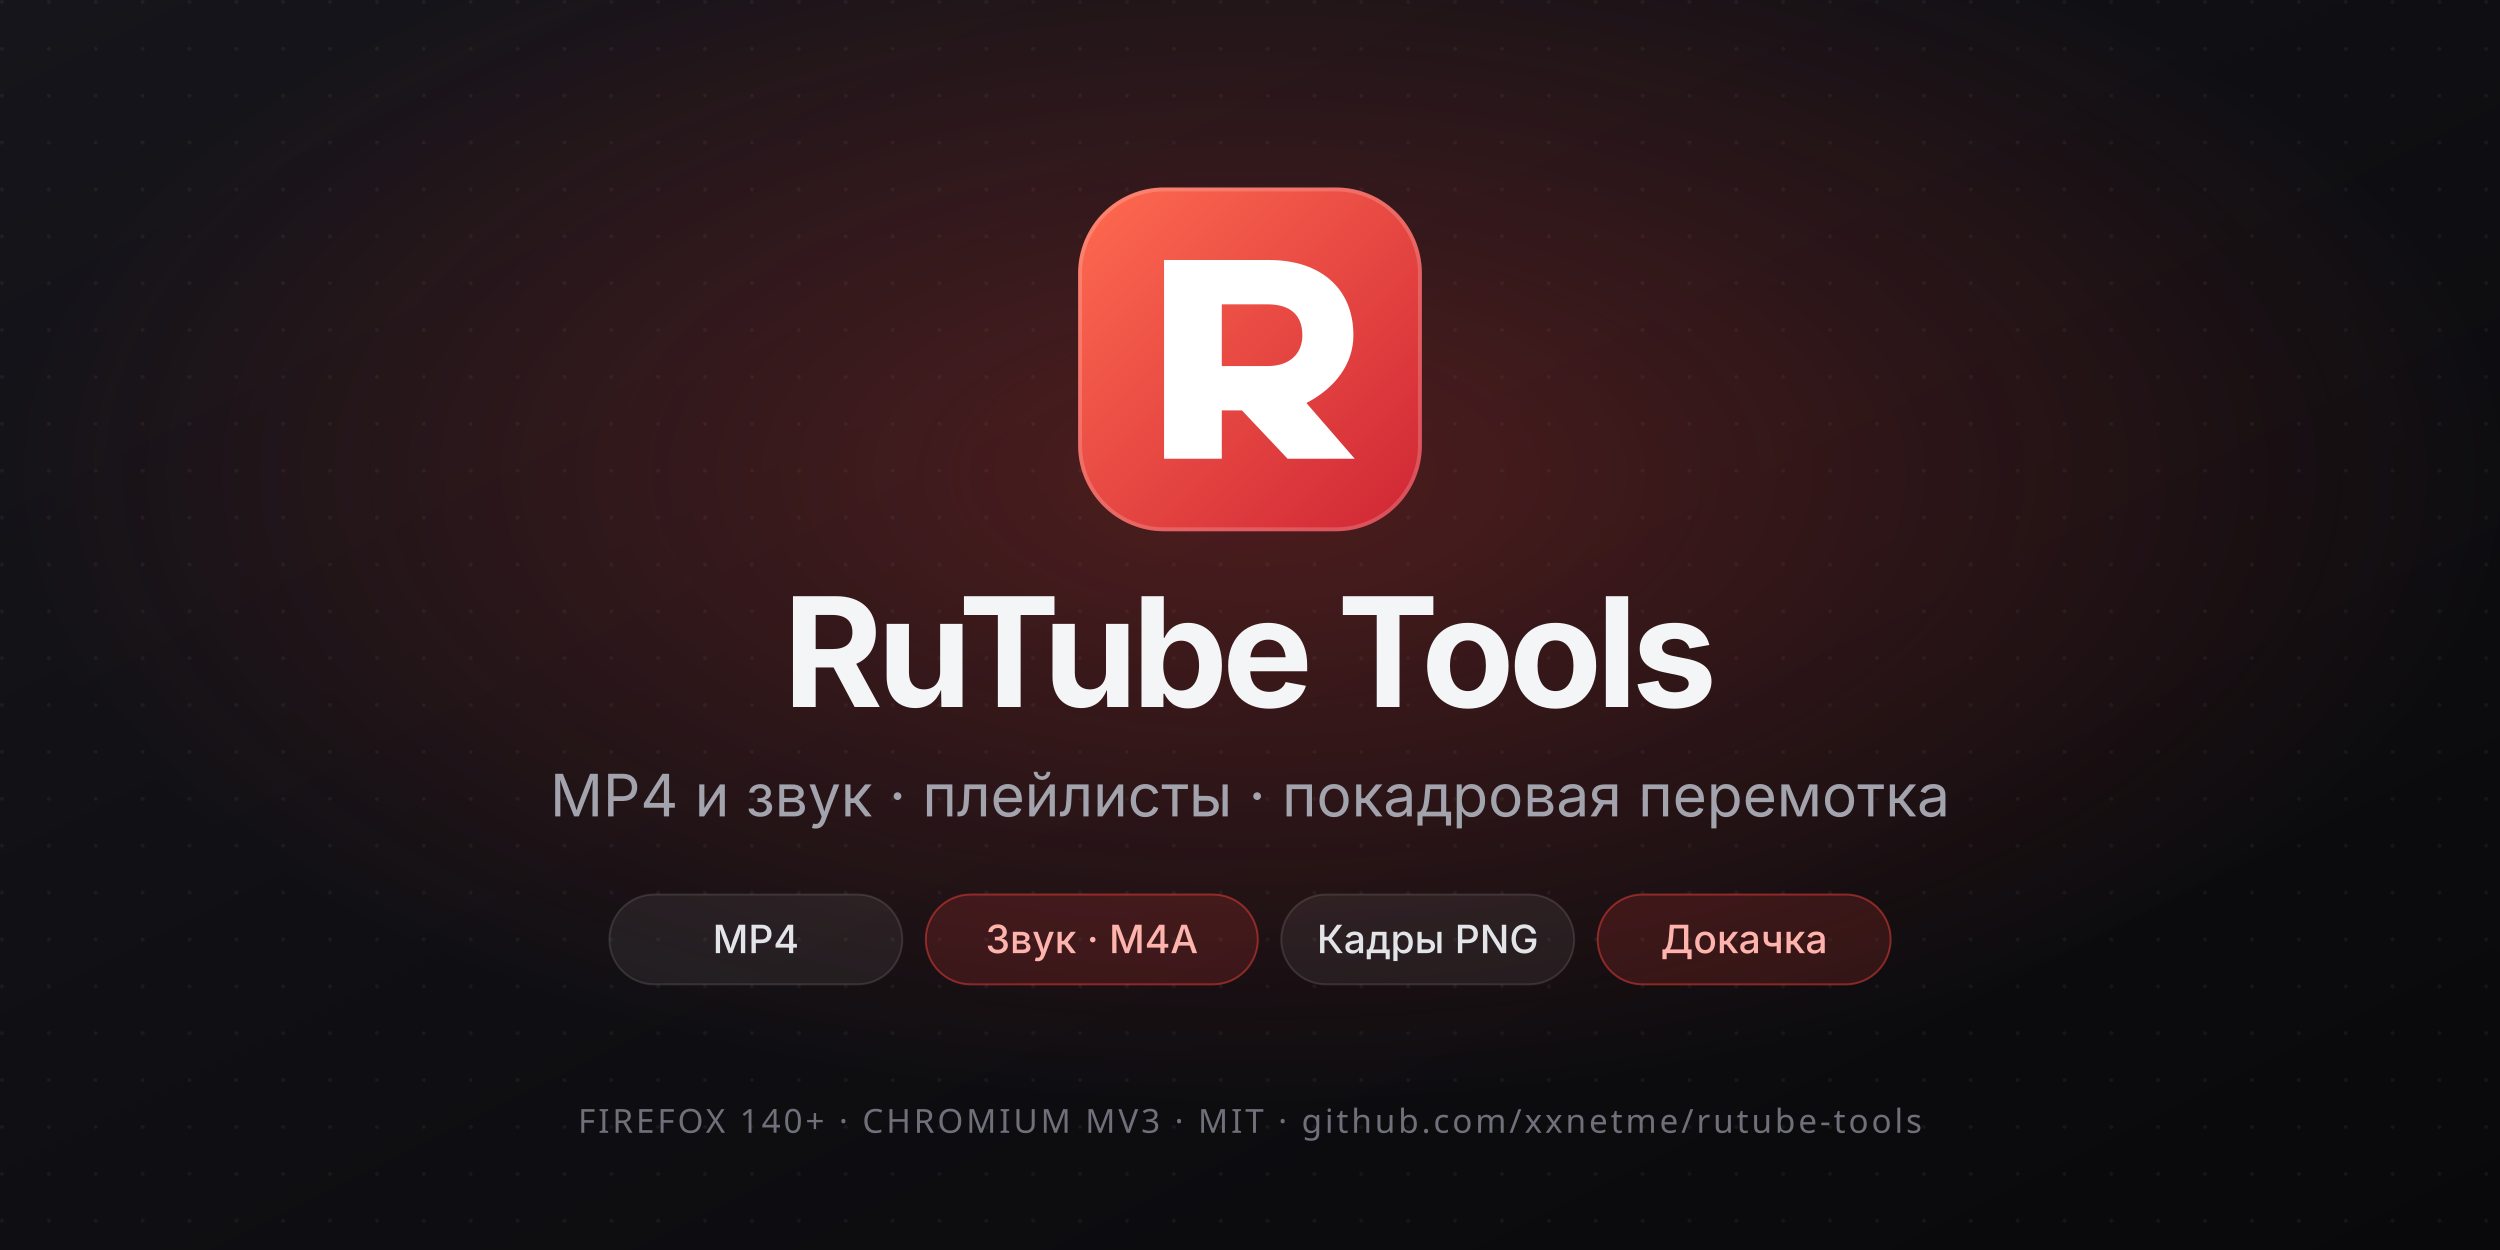
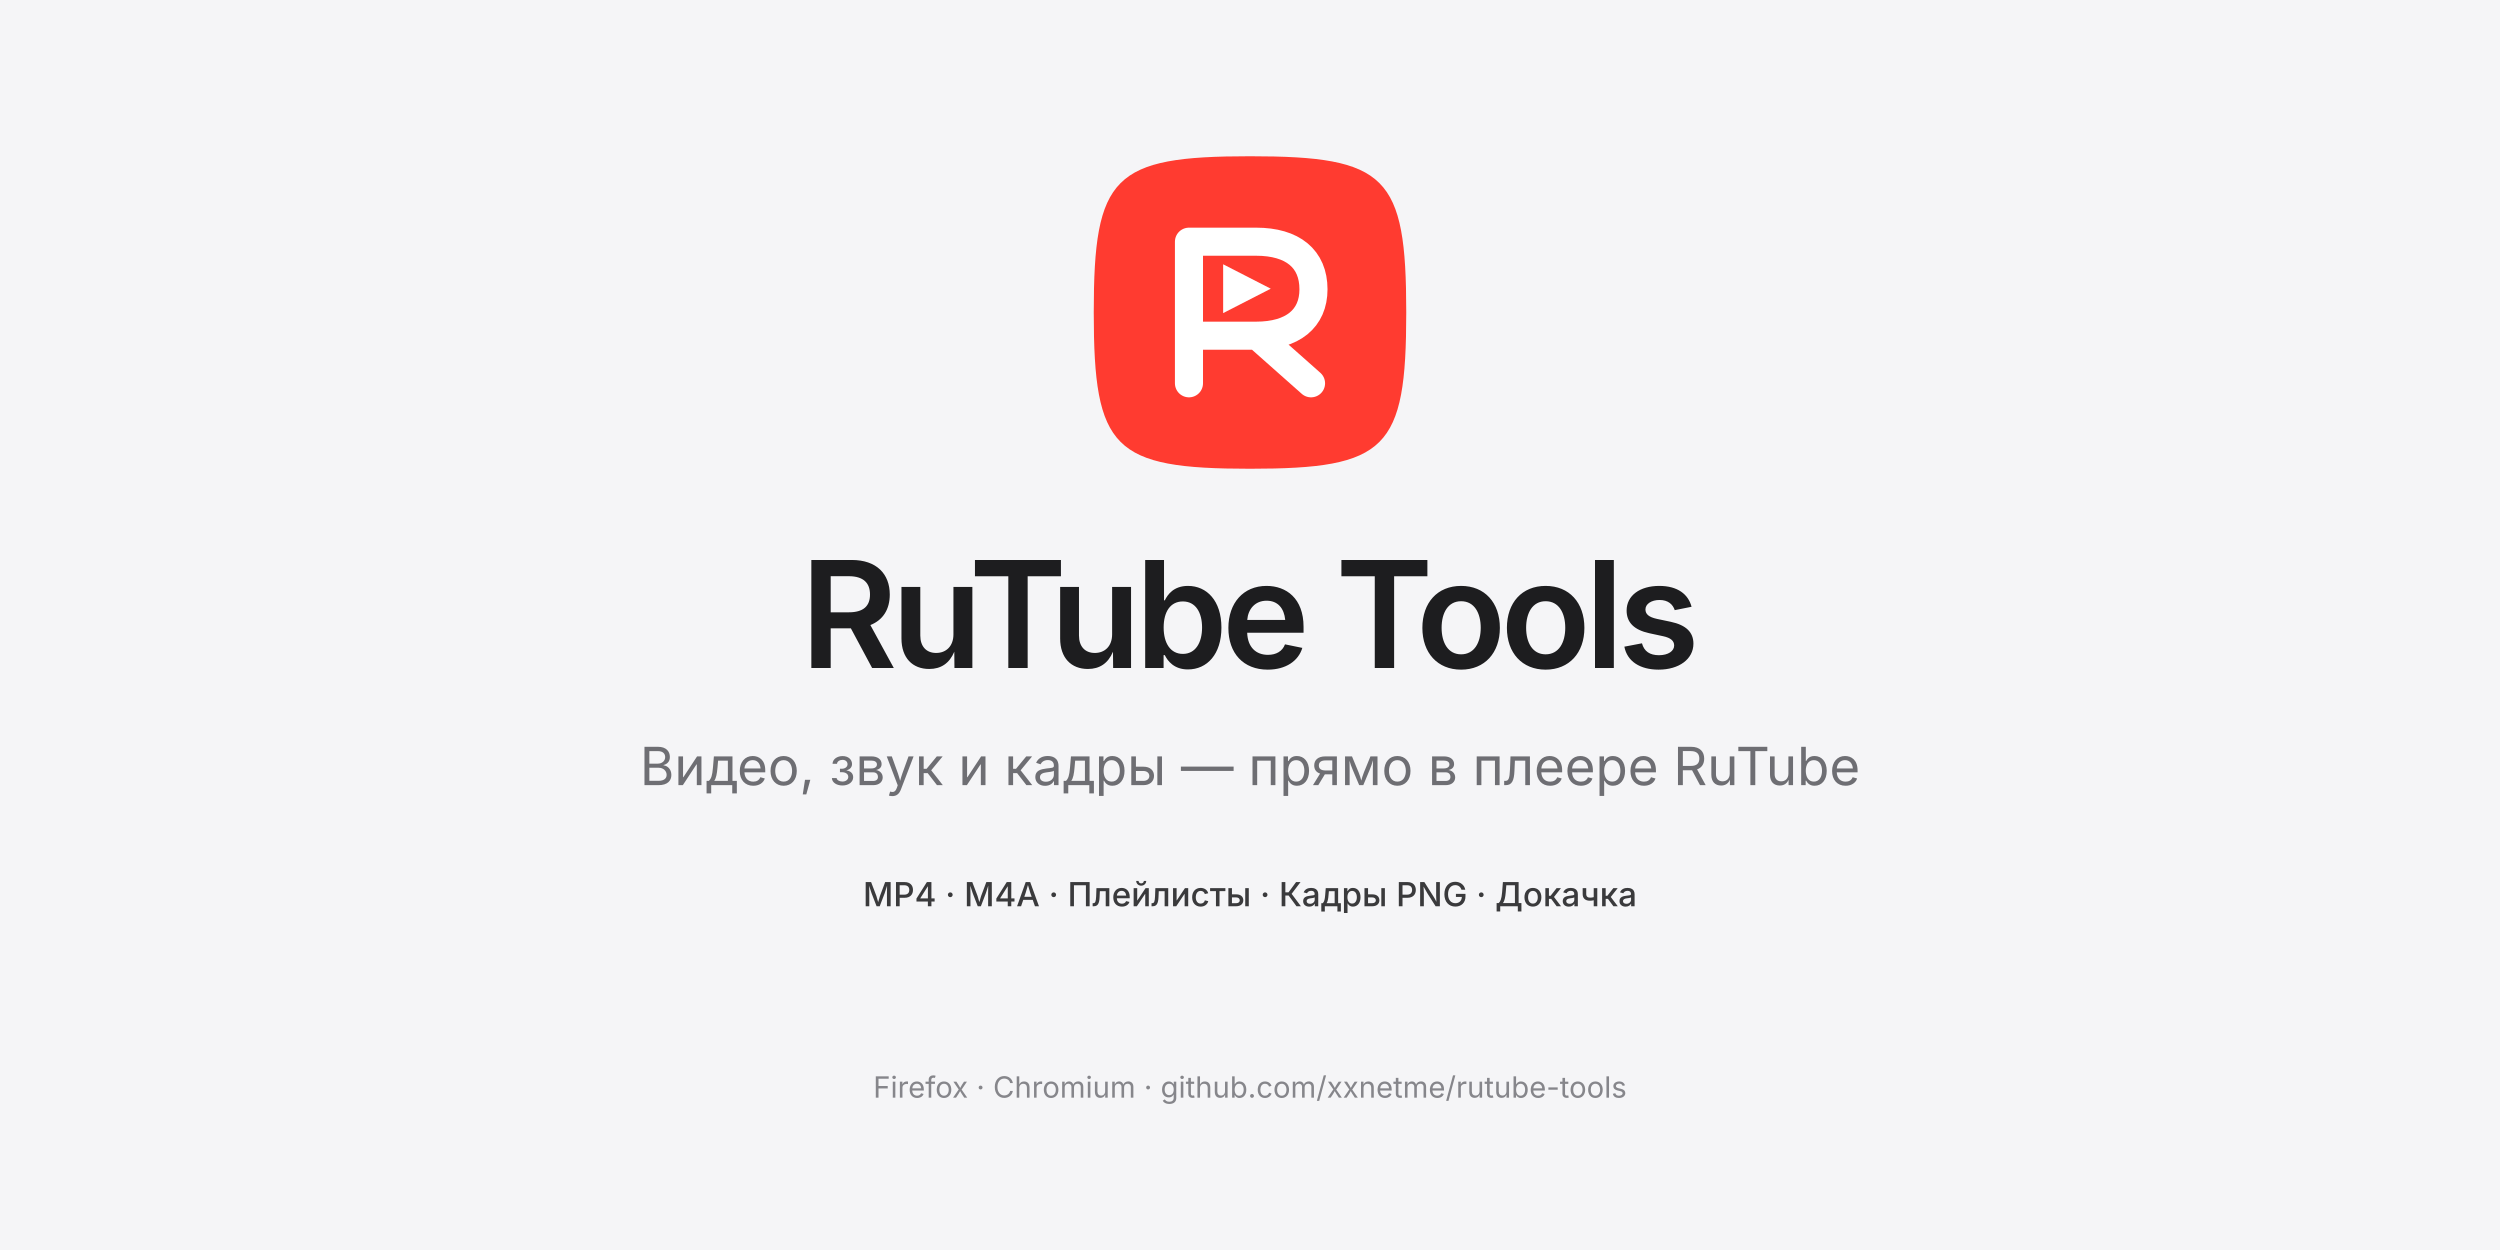
- <svg xmlns="http://www.w3.org/2000/svg" width="1280" height="640" viewBox="0 0 1280 640" role="img" aria-label="RuTube Tools">
-   <defs>
-     <linearGradient id="bg" x1="0" y1="0" x2="1" y2="1">
-       <stop offset="0" stop-color="#15151b" />
-       <stop offset="1" stop-color="#09090b" />
-     </linearGradient>
-     <radialGradient id="glow" cx="0.5" cy="0.38" r="0.5">
-       <stop offset="0" stop-color="#f2413a" stop-opacity="0.28" />
-       <stop offset="1" stop-color="#f2413a" stop-opacity="0" />
-     </radialGradient>
-     <linearGradient id="lg" x1="0" y1="0" x2="1" y2="1">
-       <stop offset="0" stop-color="#ff6b50" />
-       <stop offset="1" stop-color="#cf2635" />
-     </linearGradient>
-     <pattern id="dots" width="24" height="24" patternUnits="userSpaceOnUse">
-       <circle cx="1" cy="1" r="1" fill="#fff" fill-opacity="0.05" />
-     </pattern>
-   </defs>
-   <rect width="1280" height="640" fill="url(#bg)" />
-   <rect width="1280" height="640" fill="url(#dots)" />
-   <rect width="1280" height="640" fill="url(#glow)" />
-   <g transform="translate(552,96)">
-     <rect width="176" height="176" rx="44" fill="url(#lg)" />
-     <rect x="1" y="1" width="174" height="174" rx="43" fill="none" stroke="#fff" stroke-opacity="0.18" stroke-width="2" />
-     <path transform="scale(.34375)" fill="#fff" fill-rule="evenodd" d="M128 108V404H214V332H244L312 404H412L340 321C384 298 410 262 410 220C410 151 362 108 284 108H128ZM214 174H282C316 174 334 190 334 220C334 247 316 266 282 266H214V174Z" />
+ <svg xmlns="http://www.w3.org/2000/svg" width="1280" height="640" viewBox="0 0 1280 640" role="img" aria-label="RuTube Tools" font-family="Inter, -apple-system, BlinkMacSystemFont, 'Segoe UI', sans-serif">
+   <rect width="1280" height="640" fill="#f5f5f7" />
+   <g transform="translate(560 80) scale(.3125)">
+     <path fill="#ff3b30" d="M256 0C480 0 512 32 512 256C512 480 480 512 256 512C32 512 0 480 0 256C0 32 32 0 256 0Z" />
+     <path d="M156 372V140H266C326 140 360 168 360 218C360 266 326 294 266 294H156M268 294L356 372" fill="none" stroke="#fff" stroke-width="46" stroke-linecap="round" stroke-linejoin="round" />
+     <path d="M212 177L290 217L212 257Z" fill="#fff" />
  </g>
-   <text x="640" y="362" text-anchor="middle" font-family="Inter" font-size="78" font-weight="700" letter-spacing="-3" fill="#f4f5f7">RuTube Tools</text>
-   <text x="640" y="418" text-anchor="middle" font-family="Inter" font-size="30" fill="#a2a3ad">MP4 и звук · плейлисты · покадровая перемотка</text>
-   <g transform="translate(-42,0)" font-family="Inter" font-size="20" font-weight="500" text-anchor="middle" fill="#e2e4e8">
-     <rect x="354" y="458" width="150" height="46" rx="23" fill="#fff" fill-opacity="0.06" stroke="#fff" stroke-opacity="0.12" />
-     <text x="429" y="488">MP4</text>
-     <rect x="516" y="458" width="170" height="46" rx="23" fill="#f2413a" fill-opacity="0.16" stroke="#f2413a" stroke-opacity="0.5" />
-     <text x="601" y="488" fill="#ffb3ad">Звук · M4A</text>
-     <rect x="698" y="458" width="150" height="46" rx="23" fill="#fff" fill-opacity="0.06" stroke="#fff" stroke-opacity="0.12" />
-     <text x="773" y="488">Кадры PNG</text>
-     <rect x="860" y="458" width="150" height="46" rx="23" fill="#f2413a" fill-opacity="0.16" stroke="#f2413a" stroke-opacity="0.5" />
-     <text x="935" y="488" fill="#ffb3ad">Докачка</text>
-   </g>
-   <text x="640" y="580" text-anchor="middle" font-family="JetBrains Mono" font-size="17" letter-spacing="1.5" fill="#6f7079">FIREFOX 140+ · CHROMIUM MV3 · MIT · github.com/xxnetme/rutube-tools</text>
+   <text x="640" y="342" text-anchor="middle" font-size="76" font-weight="600" letter-spacing="-3" fill="#1d1d1f">RuTube Tools</text>
+   <text x="640" y="402" text-anchor="middle" font-size="27" fill="#6e6e73">Видео, звук и кадры — прямо в плеере RuTube</text>
+   <text x="640" y="464" text-anchor="middle" font-size="17" font-weight="500" fill="#3a3a3c">MP4 · M4A · Плейлисты · Кадры PNG · Докачка</text>
+   <text x="640" y="562" text-anchor="middle" font-size="15" fill="#86868b">Firefox · Chromium · github.com/xxnetme/rutube-tools</text>
</svg>
